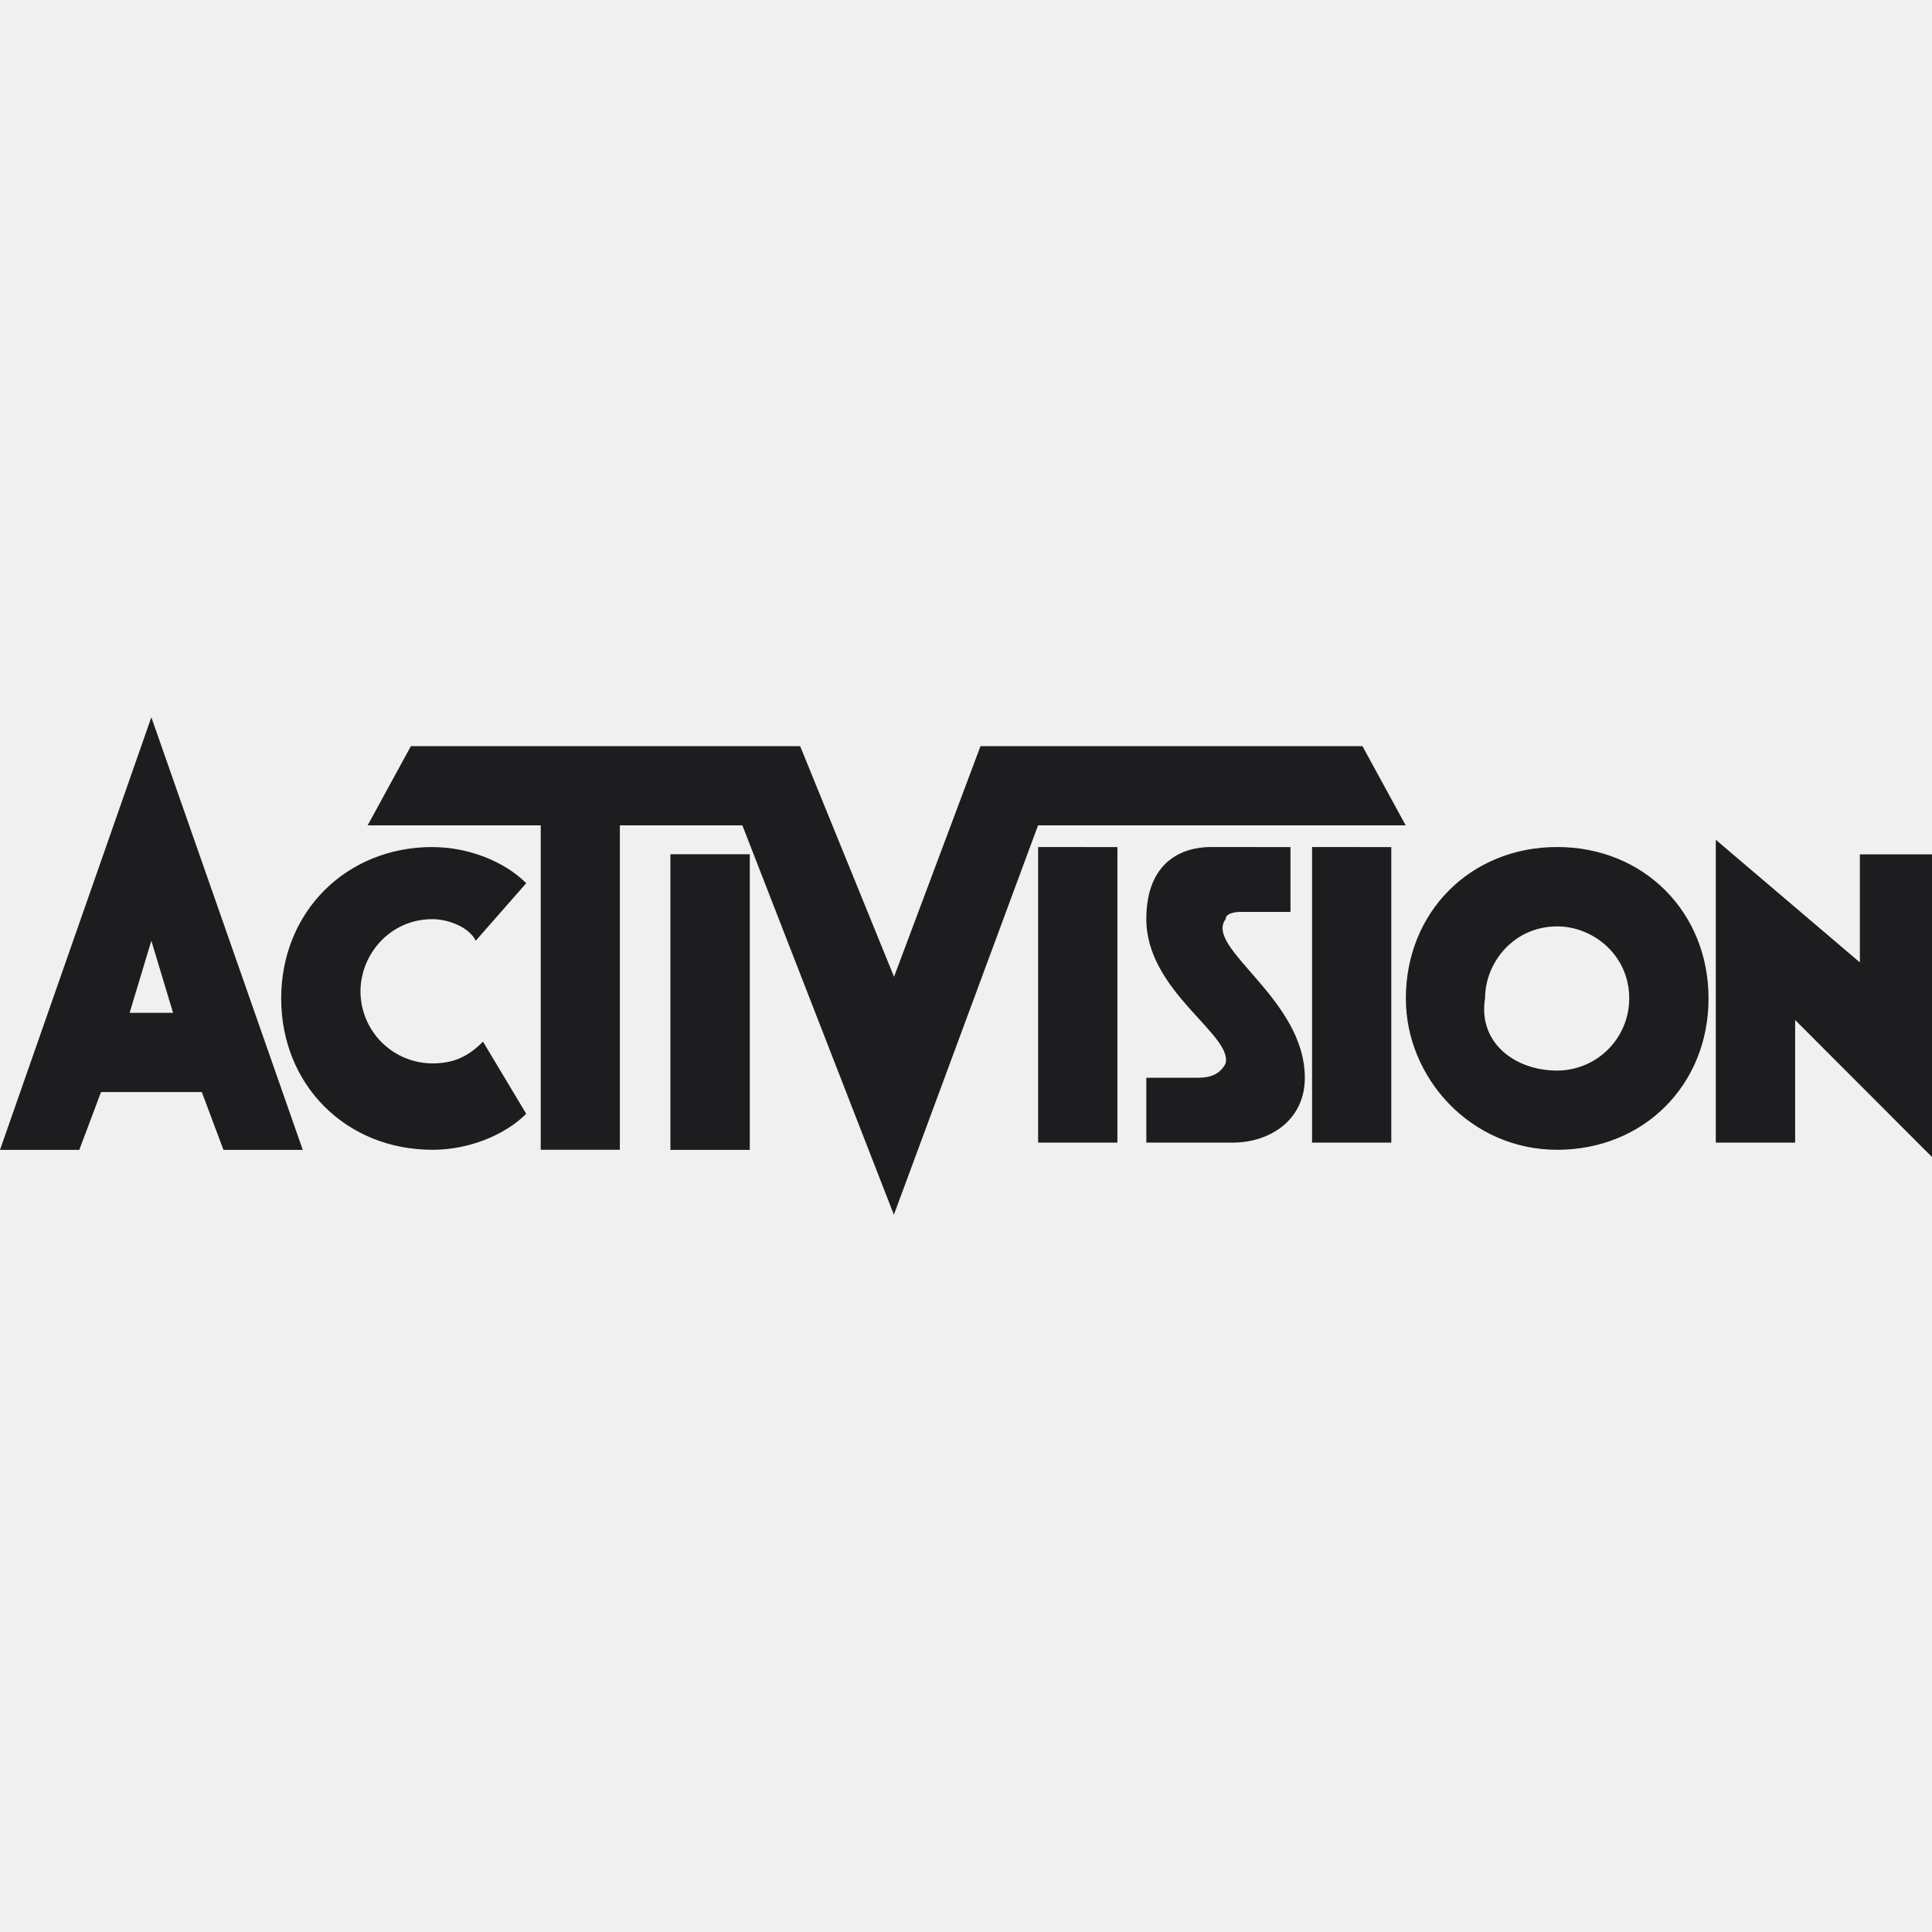
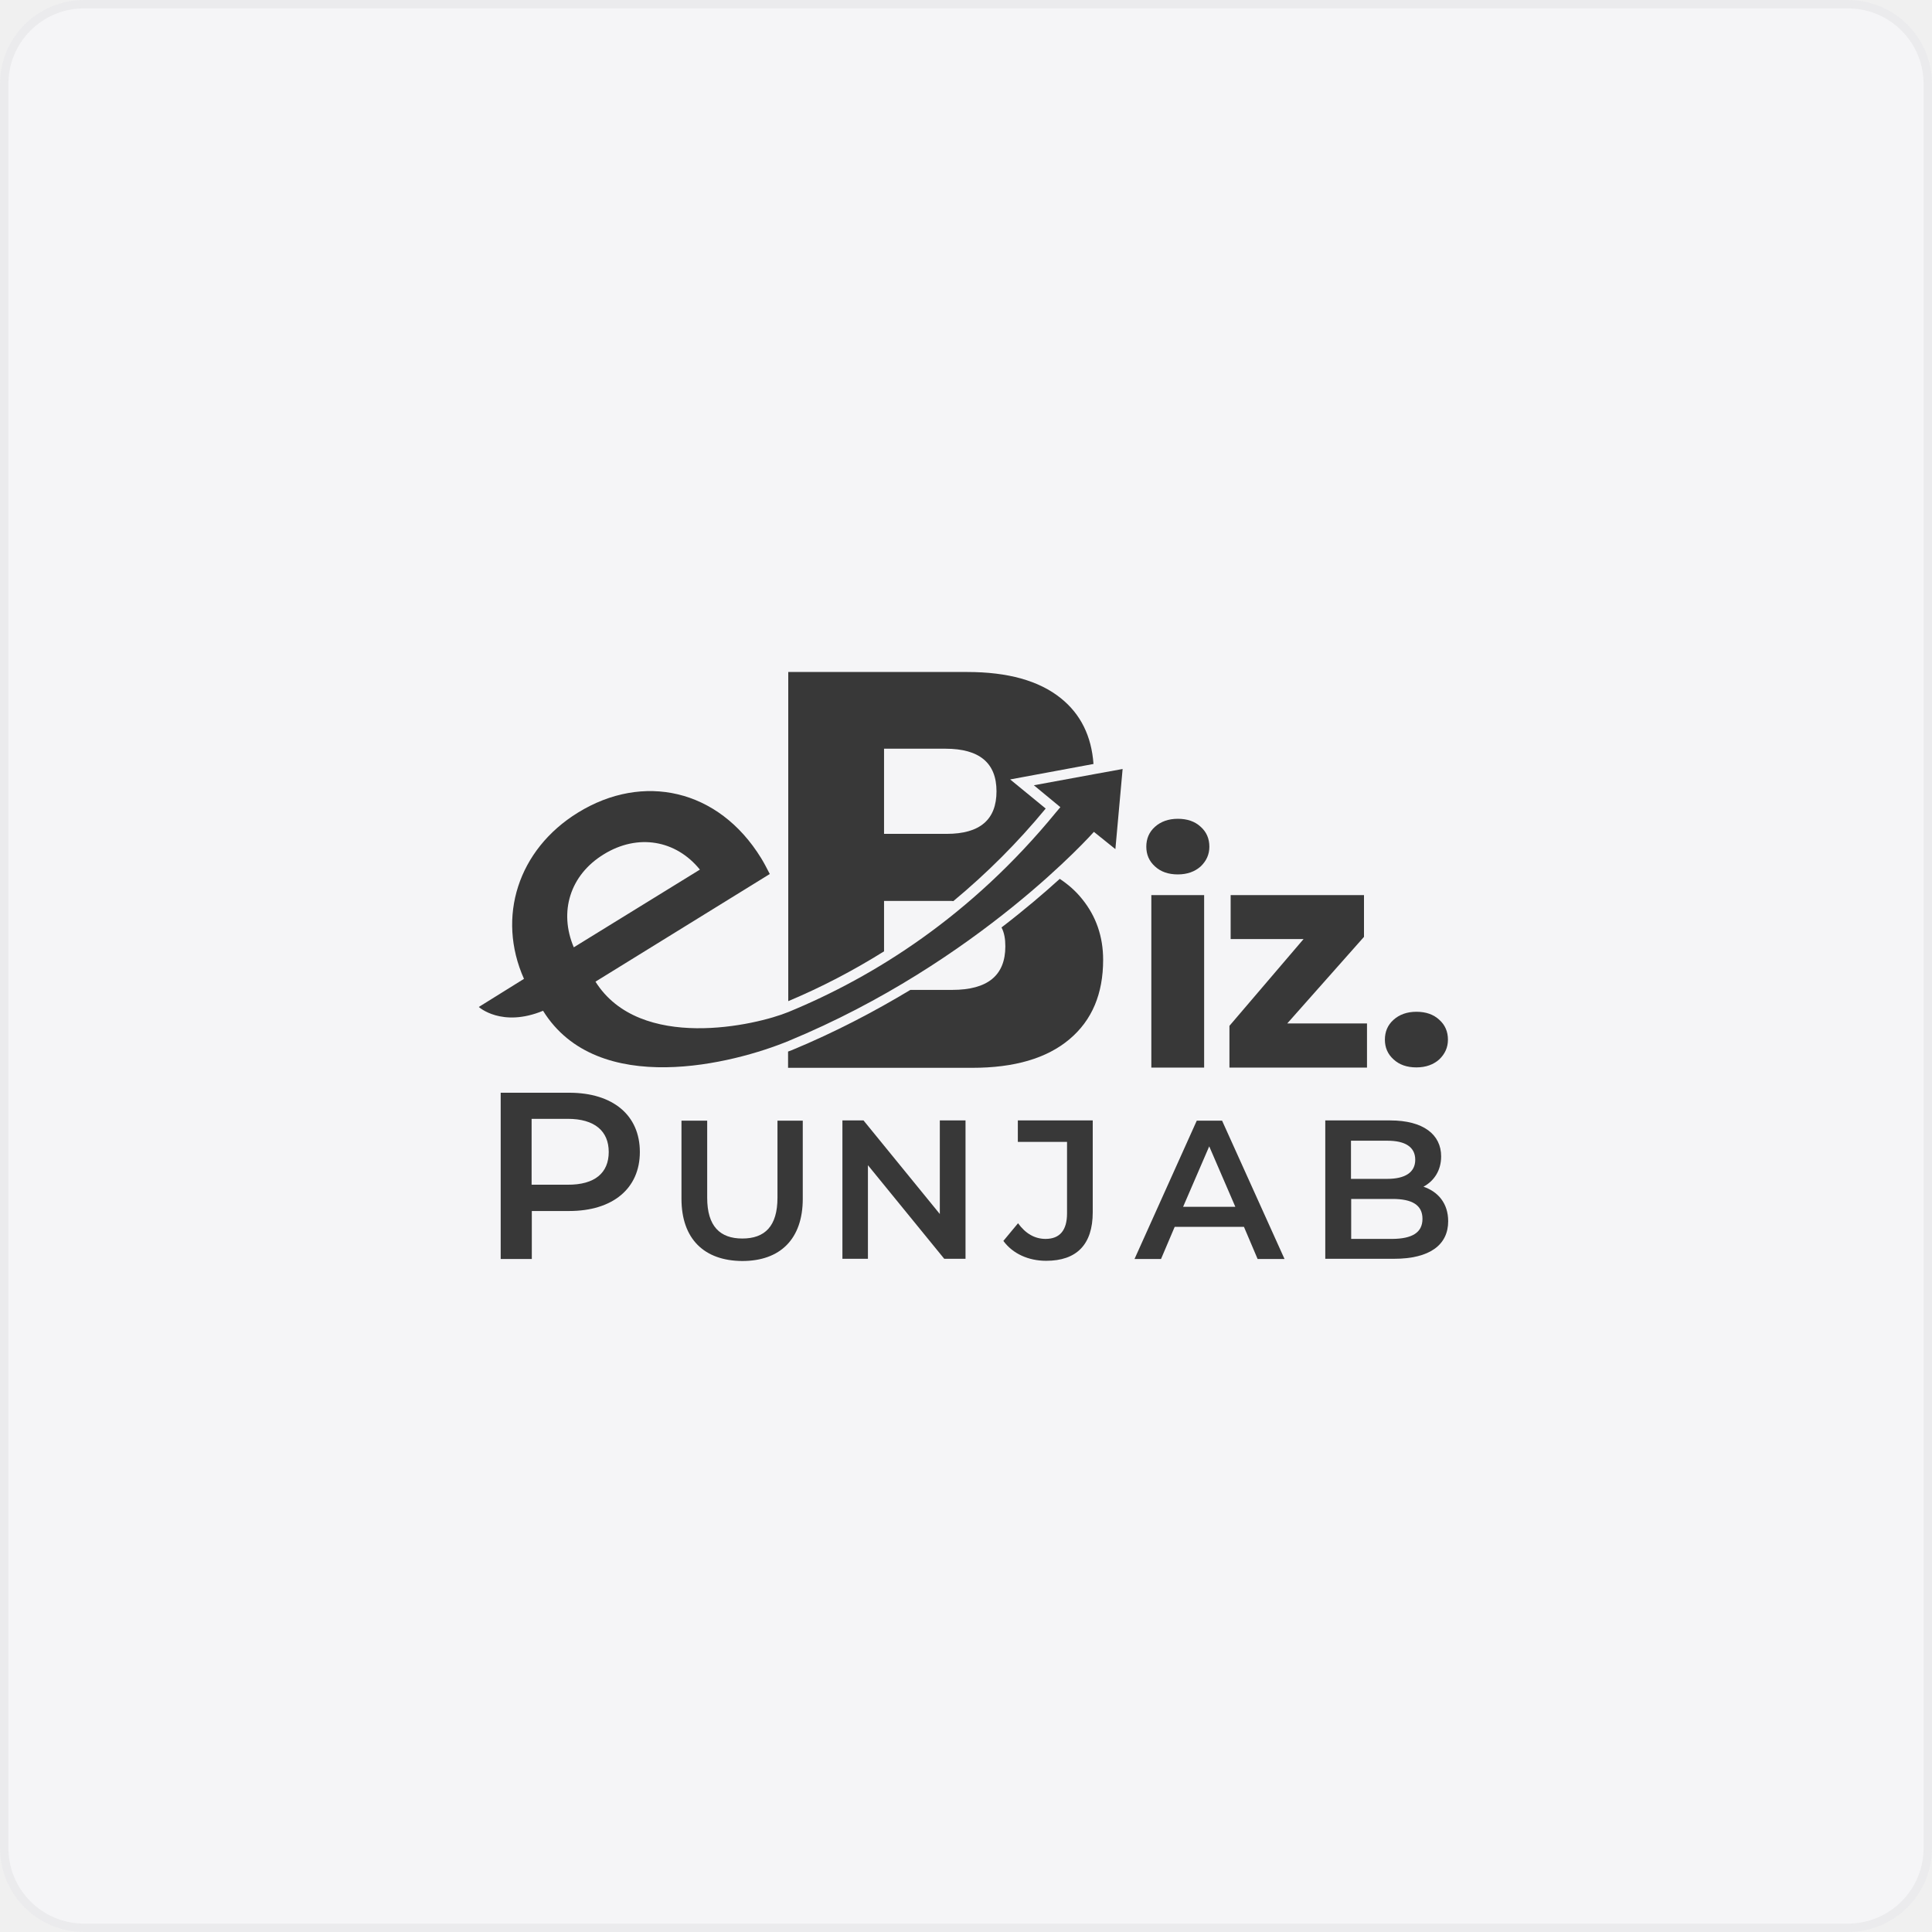
- <svg xmlns="http://www.w3.org/2000/svg" viewBox="0 0 140 140">
-   <g id="ss891125338_1">
-     <path d="M 0 140 L 0 0 L 140 0 L 140 140 Z" fill="transparent" />
-     <path d="M 10.967 51.975 L 0 83.323 L 5.746 83.323 L 7.321 79.135 L 14.624 79.135 L 16.193 83.323 L 21.939 83.323 Z M 29.773 54.069 L 26.641 59.809 L 39.183 59.809 L 39.183 83.318 L 44.917 83.318 L 44.917 59.809 L 53.795 59.809 L 64.773 88.025 L 75.221 59.809 L 101.862 59.809 L 98.729 54.069 L 71.05 54.069 L 64.785 70.782 L 57.983 54.069 Z M 124.332 60.853 L 124.332 82.798 L 130.083 82.798 L 130.083 73.914 L 140 83.843 L 140 61.909 L 134.773 61.909 L 134.773 69.738 Z M 31.348 61.378 C 25.077 61.378 20.376 66.086 20.376 72.351 C 20.376 78.622 25.077 83.318 31.342 83.318 C 33.956 83.318 36.563 82.273 38.132 80.71 L 35 75.483 C 33.95 76.533 32.912 77.058 31.342 77.058 C 29.958 77.055 28.631 76.504 27.652 75.524 C 26.674 74.544 26.123 73.217 26.122 71.832 C 26.122 69.218 28.21 66.605 31.342 66.605 C 32.392 66.605 33.956 67.124 34.475 68.168 L 38.132 63.998 C 36.557 62.428 33.956 61.384 31.342 61.384 Z M 75.227 61.378 L 75.227 82.798 L 80.972 82.798 L 80.972 61.384 Z M 87.757 61.378 C 85.668 61.378 83.067 62.428 83.067 66.605 C 83.067 71.832 89.332 74.964 88.813 77.058 C 88.288 78.103 87.238 78.097 86.718 78.097 L 83.067 78.097 L 83.067 82.798 L 89.332 82.798 C 91.945 82.798 94.553 81.229 94.553 78.097 C 94.553 72.351 87.243 68.699 88.813 66.605 C 88.813 66.08 89.851 66.08 89.851 66.08 L 93.514 66.08 L 93.514 61.384 Z M 95.077 61.378 L 95.077 82.798 L 100.818 82.798 L 100.818 61.384 Z M 112.84 61.378 C 106.569 61.378 101.873 66.086 101.873 72.351 C 101.873 78.097 106.569 83.318 112.84 83.318 C 119.105 83.318 123.807 78.622 123.807 72.351 C 123.807 66.086 119.105 61.378 112.84 61.378 Z M 48.58 61.903 L 48.58 83.323 L 54.332 83.323 L 54.332 61.903 Z M 112.84 67.13 C 115.453 67.13 118.061 69.218 118.061 72.351 C 118.059 73.736 117.509 75.063 116.53 76.043 C 115.552 77.023 114.225 77.574 112.84 77.578 C 109.702 77.578 107.094 75.489 107.613 72.351 C 107.613 69.738 109.702 67.13 112.84 67.13 Z M 10.967 68.168 L 12.542 73.395 L 9.392 73.395 Z" fill="rgb(29, 29, 31)" />
+ <svg xmlns="http://www.w3.org/2000/svg" width="230" height="230" viewBox="0 0 230 230" fill="none">
+   <g clip-path="url(#clip0_82_2532)">
+     <rect width="230" height="230" rx="10" fill="#F5F5F7" />
+     <path d="M76.173 137.14C76.173 141.491 72.946 144.168 67.758 144.168H63.311V149.882H59.606V130.087H67.758C72.97 130.087 76.173 132.765 76.173 137.14ZM72.468 137.14C72.468 134.654 70.794 133.195 67.591 133.195H63.287V141.037H67.567C70.818 141.06 72.468 139.626 72.468 137.14Z" fill="#383838" />
+     <path d="M81.128 142.709V133.41H84.189V142.59C84.189 145.984 85.719 147.443 88.372 147.443C91.05 147.443 92.556 145.984 92.556 142.59V133.41H95.568V142.709C95.568 147.515 92.867 150.12 88.372 150.12C83.83 150.096 81.128 147.491 81.128 142.709Z" fill="#383838" />
+     <path d="M114.943 133.384V149.856H112.409L103.325 138.715V149.856H100.288V133.384H102.799L111.883 144.525V133.384H114.943Z" fill="#383838" />
+     <path d="M119.449 147.728L121.195 145.624C122.079 146.844 123.179 147.489 124.47 147.489C126.167 147.489 127.028 146.461 127.028 144.453V135.942H121.171V133.384H130.088V144.31C130.088 148.182 128.151 150.095 124.542 150.095C122.438 150.095 120.573 149.258 119.449 147.728Z" fill="#383838" />
+     <path d="M148.091 146.056H139.843L138.217 149.881H135.061L142.473 133.41H145.485L152.92 149.881H149.716L148.091 146.056ZM147.063 143.666L143.955 136.47L140.847 143.666H147.063Z" fill="#383838" />
+     <path d="M172.402 145.385C172.402 148.206 170.202 149.856 165.947 149.856H157.771V133.384H165.493C169.437 133.384 171.565 135.058 171.565 137.664C171.565 139.361 170.704 140.604 169.461 141.273C171.206 141.871 172.402 143.258 172.402 145.385ZM160.831 135.799V140.341H165.158C167.262 140.341 168.481 139.576 168.481 138.07C168.481 136.54 167.286 135.799 165.158 135.799H160.831ZM169.342 145.098C169.342 143.449 168.099 142.732 165.78 142.732H160.855V147.489H165.78C168.099 147.465 169.342 146.748 169.342 145.098Z" fill="#383838" />
+     <path d="M137.493 98.431C138.186 97.81 139.095 97.475 140.218 97.475C141.342 97.475 142.25 97.786 142.944 98.431C143.637 99.053 143.972 99.842 143.972 100.798C143.972 101.73 143.613 102.495 142.944 103.141C142.25 103.763 141.342 104.097 140.218 104.097C139.095 104.097 138.186 103.786 137.493 103.141C136.8 102.519 136.465 101.73 136.465 100.798C136.465 99.842 136.8 99.053 137.493 98.431ZM143.35 106.56V127.095H137.063V106.56H143.35Z" fill="#383838" />
+     <path d="M153.247 121.836H162.738V127.095H146.362V122.123L155.184 111.795H146.506V106.56H162.38V111.532L153.247 121.836Z" fill="#383838" />
+     <path d="M119.683 112.658C119.683 116.124 117.58 117.845 113.348 117.845H108.376C104.168 120.379 99.459 122.866 94.271 125.017C94.127 125.065 93.96 125.137 93.817 125.185V127.121H115.739C120.759 127.121 124.608 125.997 127.31 123.726C130.011 121.455 131.326 118.3 131.326 114.259C131.326 111.51 130.489 109.072 128.816 107.016C128.051 106.059 127.166 105.294 126.162 104.625C124.321 106.298 122.002 108.283 119.229 110.41C119.564 111.056 119.683 111.797 119.683 112.658Z" fill="#383838" />
+     <path d="M105.22 107.253H113.276C113.348 107.253 113.42 107.277 113.491 107.277C117.436 104.002 121.118 100.344 124.488 96.256L120.257 92.79L130.178 90.949C129.939 87.626 128.648 85.02 126.305 83.132C123.699 81.028 119.97 80 115.165 80H93.84V119.183C97.832 117.509 101.61 115.525 105.244 113.254V107.253H105.22ZM105.22 89.132H112.559C116.599 89.132 118.631 90.83 118.631 94.201C118.631 97.571 116.671 99.269 112.702 99.269H105.244V89.132H105.22Z" fill="#383838" />
+     <path d="M130.489 92.121L123.078 93.484L126.234 96.09L125.708 96.711C115.571 109.095 104.024 116.291 93.864 120.474C90.039 122.052 76.173 125.256 70.89 116.864L91.641 104.05C91.33 103.429 90.924 102.664 90.613 102.162C85.521 93.89 76.532 91.978 68.81 96.735C61.662 101.134 59.104 109.19 62.379 116.53L57 119.877C57 119.877 59.725 122.363 64.65 120.331C71.153 130.802 87.433 126.594 93.888 123.917C116.504 114.569 130.226 99.03 130.226 99.03L132.784 101.086L133.645 91.547L130.489 92.121ZM68.308 112.776C66.515 108.545 67.854 104.17 71.87 101.708C75.934 99.197 80.476 100.01 83.321 103.525L68.308 112.776Z" fill="#383838" />
+     <path d="M168.621 120.449C167.497 120.449 166.589 120.783 165.896 121.405C165.202 122.027 164.868 122.815 164.868 123.772C164.868 124.704 165.202 125.493 165.896 126.115C166.589 126.76 167.497 127.071 168.621 127.071C169.745 127.071 170.653 126.736 171.346 126.115C172.016 125.469 172.374 124.704 172.374 123.772C172.374 122.815 172.04 122.027 171.346 121.405C170.653 120.76 169.745 120.449 168.621 120.449Z" fill="#383838" />
+     <rect x="0.5" y="0.5" width="229" height="229" rx="9.5" stroke="black" stroke-opacity="0.04" />
  </g>
+   <defs>
+     <clipPath id="clip0_82_2532">
+       <rect width="230" height="230" rx="10" fill="white" />
+     </clipPath>
+   </defs>
</svg>
